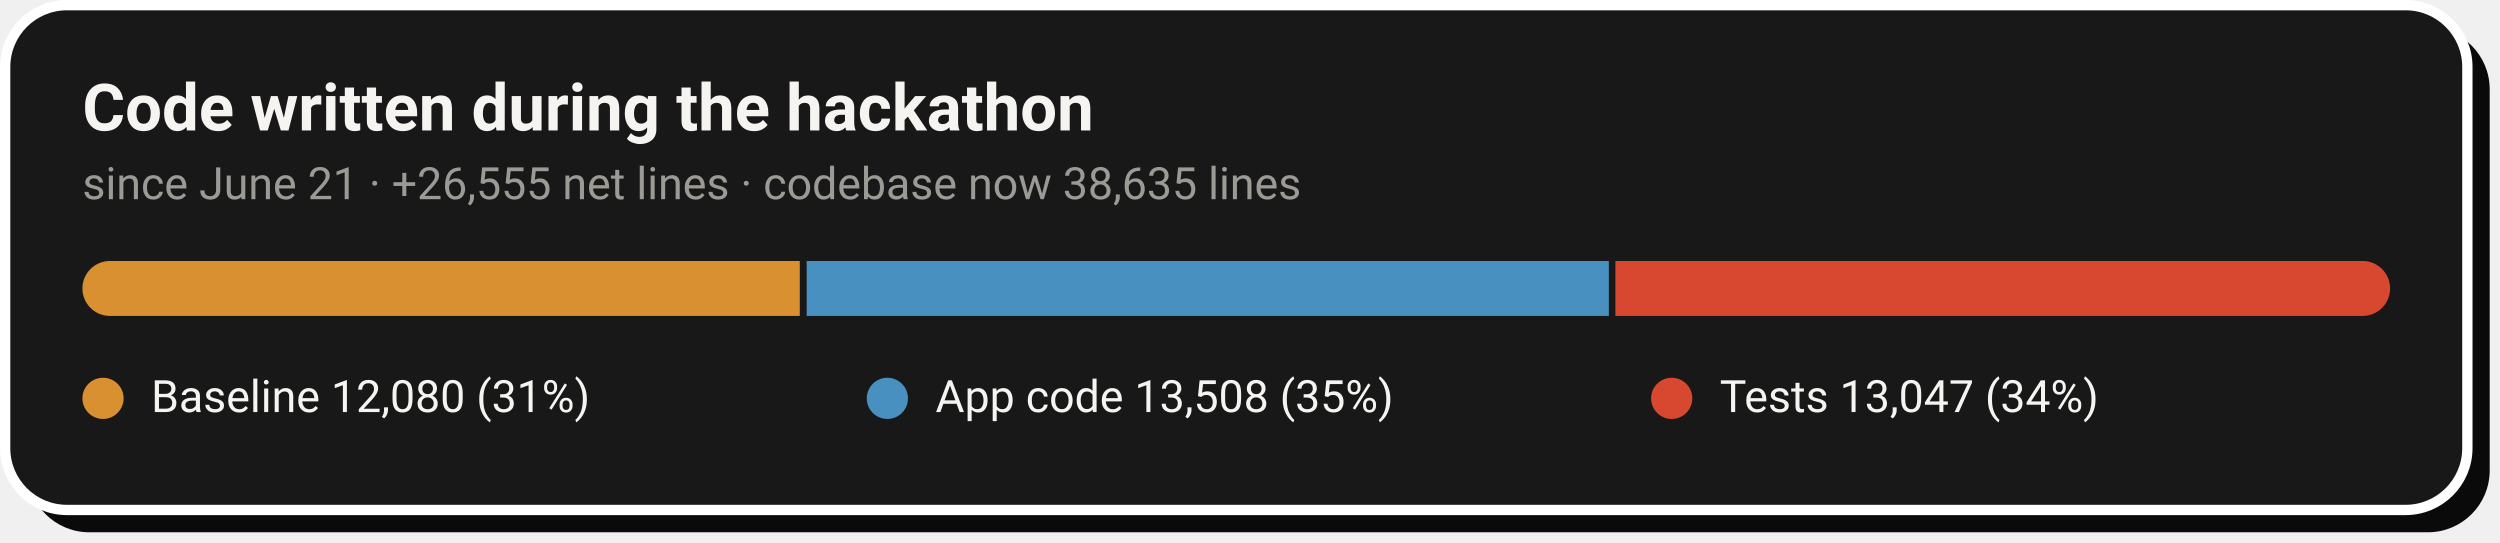
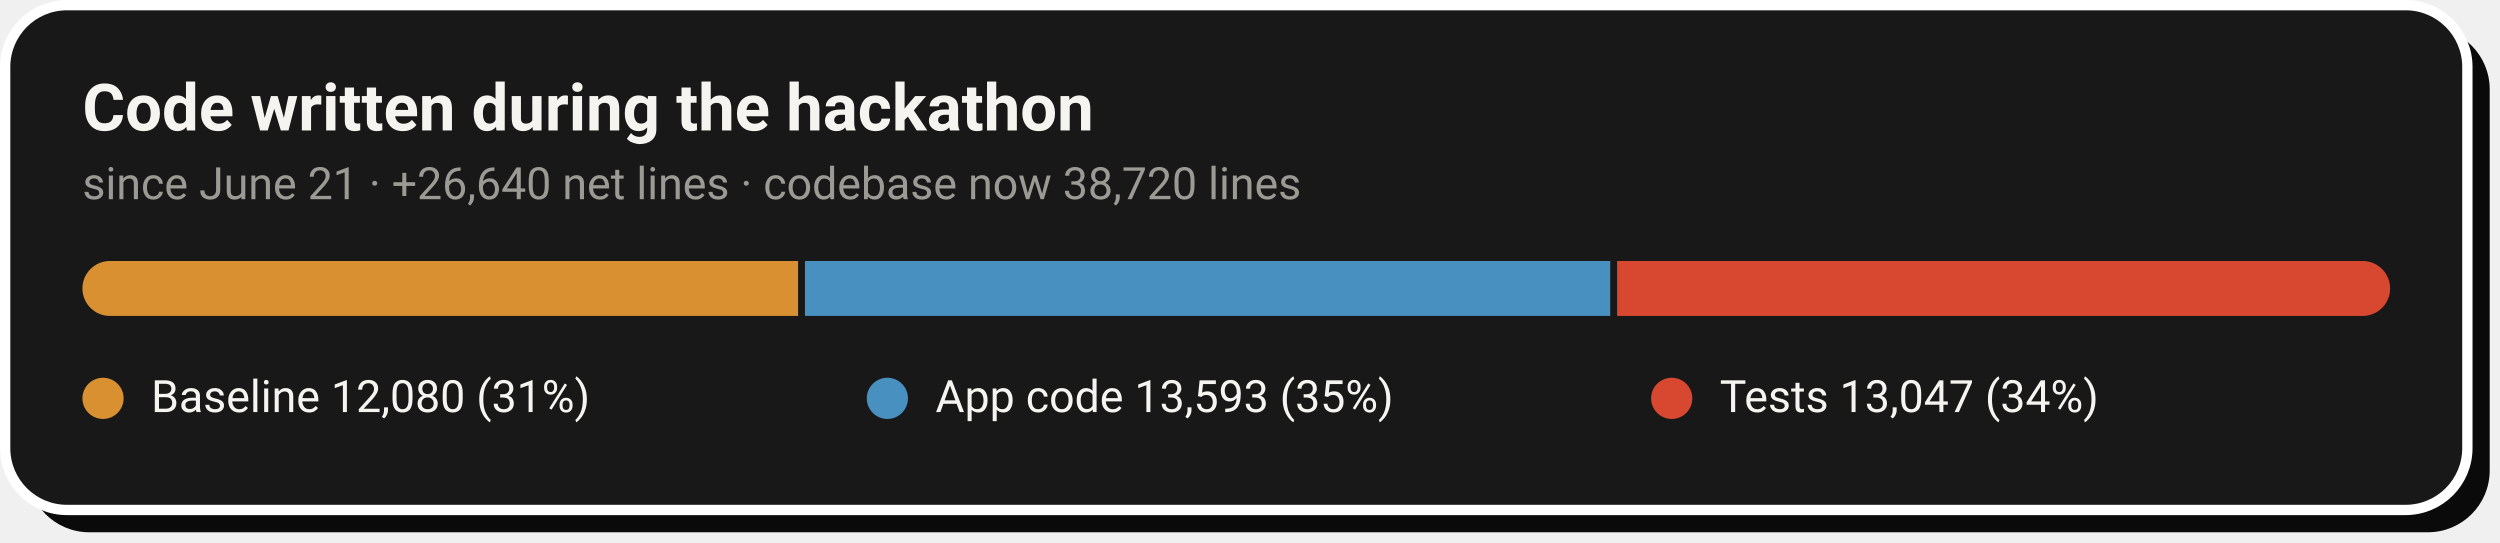
- <svg xmlns="http://www.w3.org/2000/svg" width="728" height="158" viewBox="0 0 728 158" role="img" aria-label="Code growth: 12,080 baseline lines, 13,508 application lines and 13,047 test lines added during the hackathon">
+ <svg xmlns="http://www.w3.org/2000/svg" width="728" height="158" viewBox="0 0 728 158" role="img" aria-label="Code growth: 12,080 baseline lines, 13,593 application lines and 13,047 test lines added during the hackathon">
  <rect x="8" y="8" width="717" height="147" rx="18" fill="#0A0A0A" />
  <rect x="1.5" y="1.5" width="717" height="147" rx="18" fill="#181818" stroke="#FFFFFF" stroke-width="3" />
  <text x="24" y="38" font-family="-apple-system,'Segoe UI',Roboto,Helvetica,Arial,sans-serif" font-size="19" font-weight="700" fill="#F5F4F1">Code written during the hackathon</text>
-   <text x="24" y="58" font-family="-apple-system,'Segoe UI',Roboto,Helvetica,Arial,sans-serif" font-size="13" fill="#9C9A94">since June 21 · +26,555 net lines · codebase now 38,635 lines</text>
+   <text x="24" y="58" font-family="-apple-system,'Segoe UI',Roboto,Helvetica,Arial,sans-serif" font-size="13" fill="#9C9A94">since June 21 · +26,640 net lines · codebase now 38,720 lines</text>
  <clipPath id="pill">
    <rect x="24" y="76" width="672" height="16" rx="8.0" />
  </clipPath>
  <g clip-path="url(#pill)">
-     <rect x="24.0" y="76" width="208.9" height="16" fill="#D89030" />
-     <rect x="234.9" y="76" width="233.6" height="16" fill="#4890C0" />
-     <rect x="470.4" y="76" width="225.6" height="16" fill="#D84830" />
+     <rect x="24.0" y="76" width="208.4" height="16" fill="#D89030" />
+     <rect x="234.4" y="76" width="234.5" height="16" fill="#4890C0" />
+     <rect x="470.9" y="76" width="225.1" height="16" fill="#D84830" />
  </g>
  <circle cx="30.0" cy="116" r="6" fill="#D89030" />
  <text x="44.0" y="120" font-family="-apple-system,'Segoe UI',Roboto,Helvetica,Arial,sans-serif" font-size="13" fill="#F5F4F1">Baseline  12,080 (31%)</text>
  <circle cx="258.4" cy="116" r="6" fill="#4890C0" />
-   <text x="272.4" y="120" font-family="-apple-system,'Segoe UI',Roboto,Helvetica,Arial,sans-serif" font-size="13" fill="#F5F4F1">App code  13,508 (35%)</text>
+   <text x="272.4" y="120" font-family="-apple-system,'Segoe UI',Roboto,Helvetica,Arial,sans-serif" font-size="13" fill="#F5F4F1">App code  13,593 (35%)</text>
  <circle cx="486.8" cy="116" r="6" fill="#D84830" />
  <text x="500.8" y="120" font-family="-apple-system,'Segoe UI',Roboto,Helvetica,Arial,sans-serif" font-size="13" fill="#F5F4F1">Tests  13,047 (34%)</text>
</svg>
